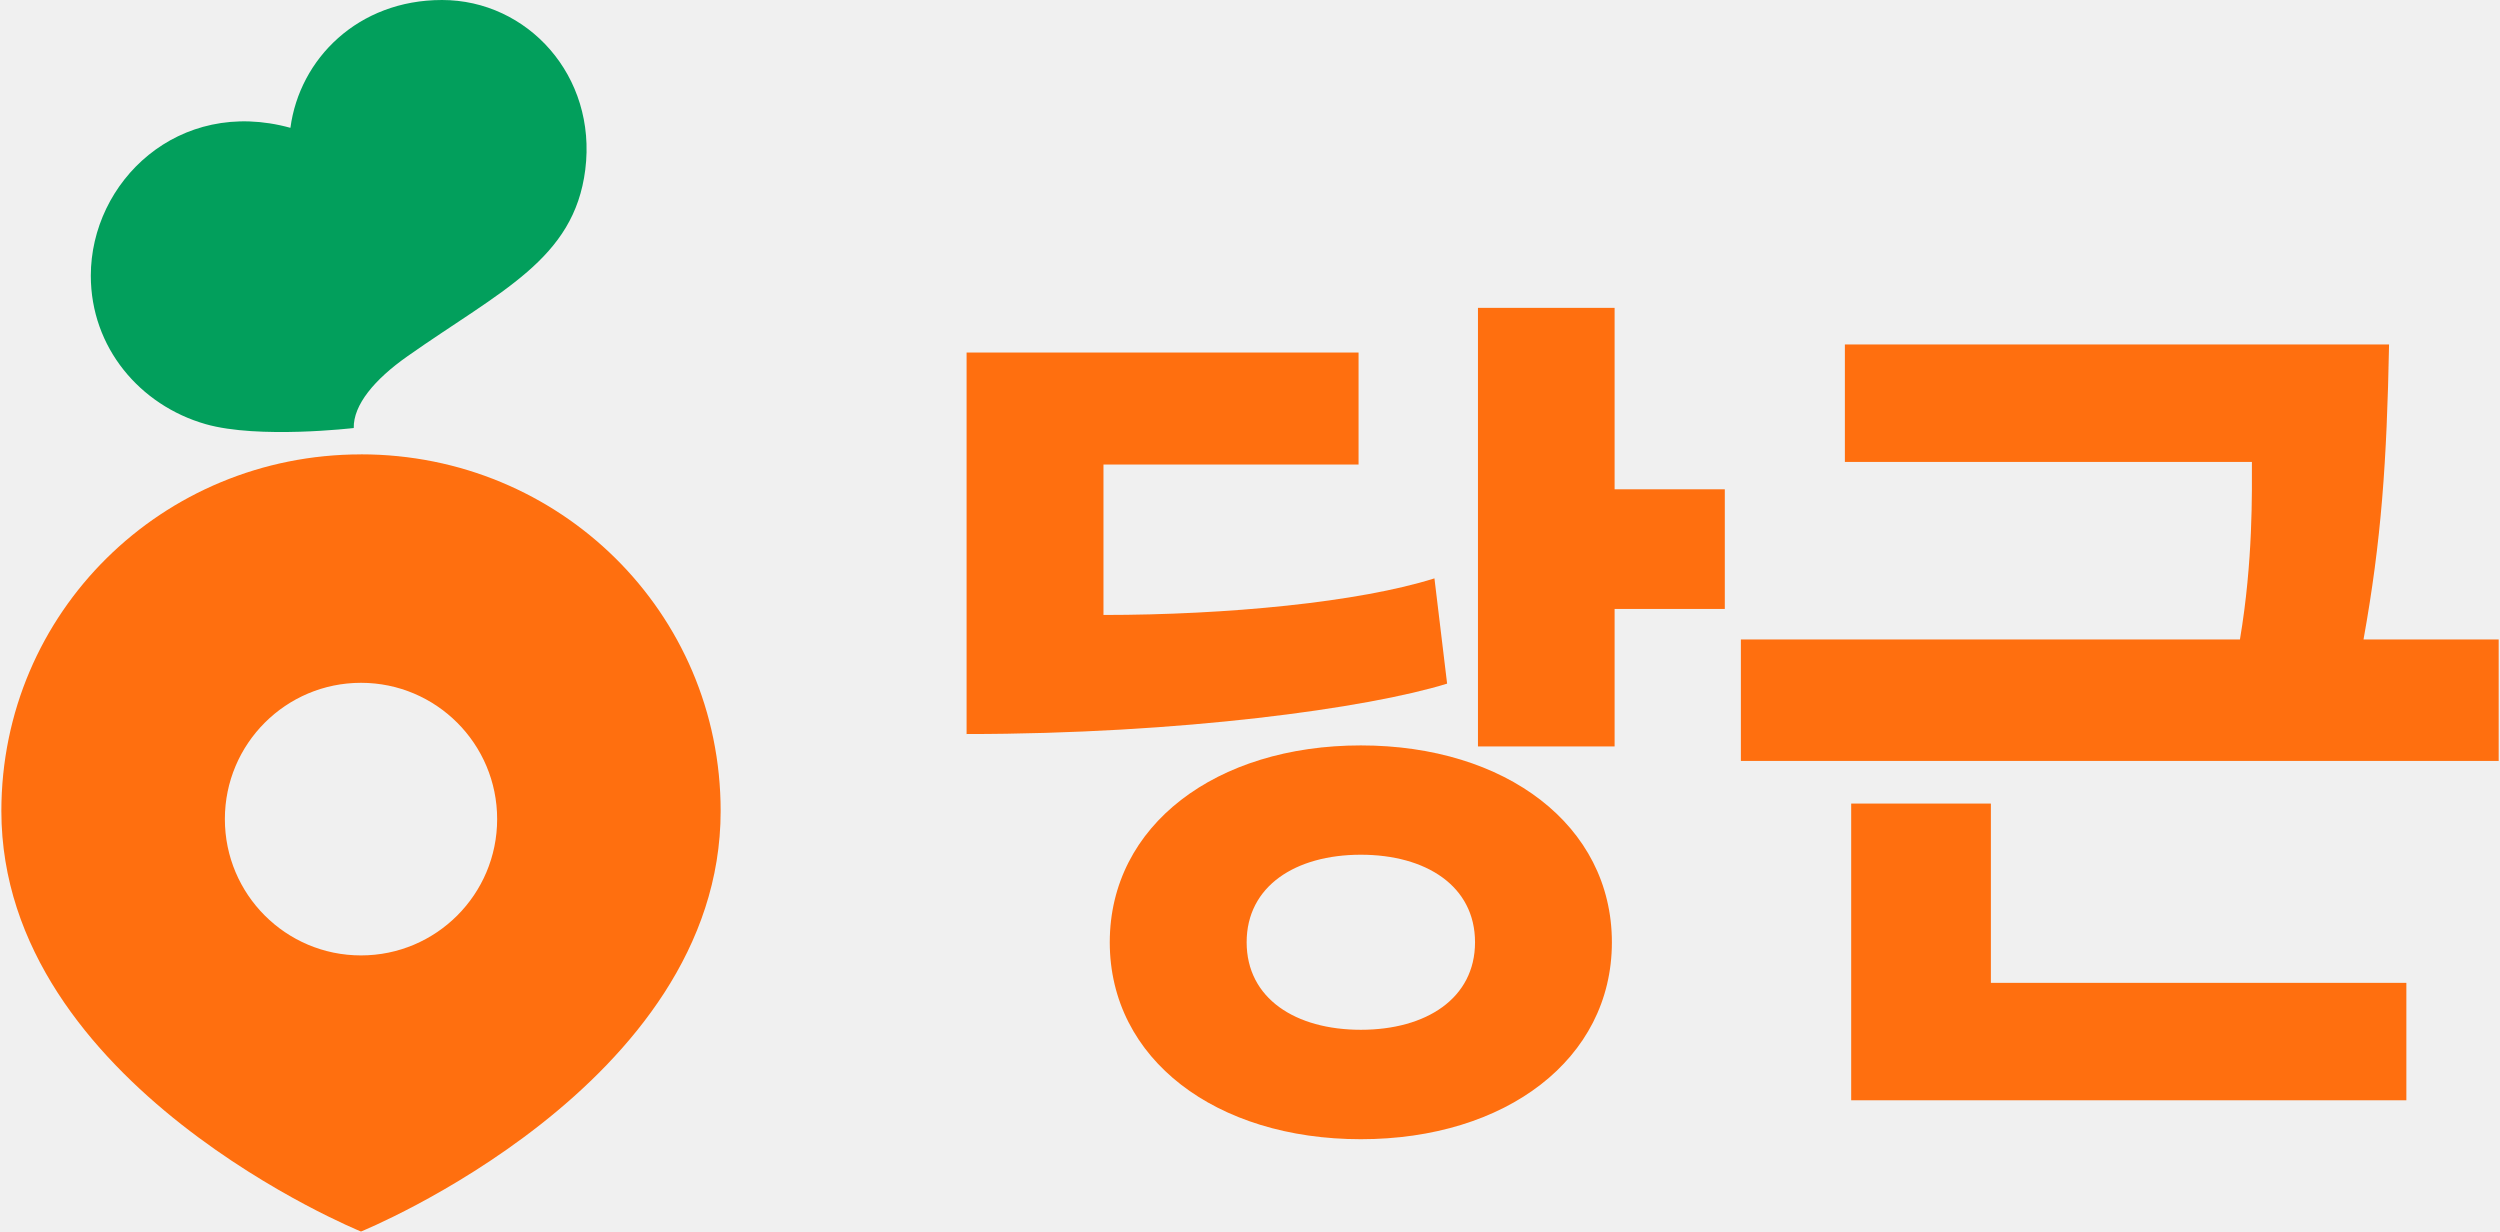
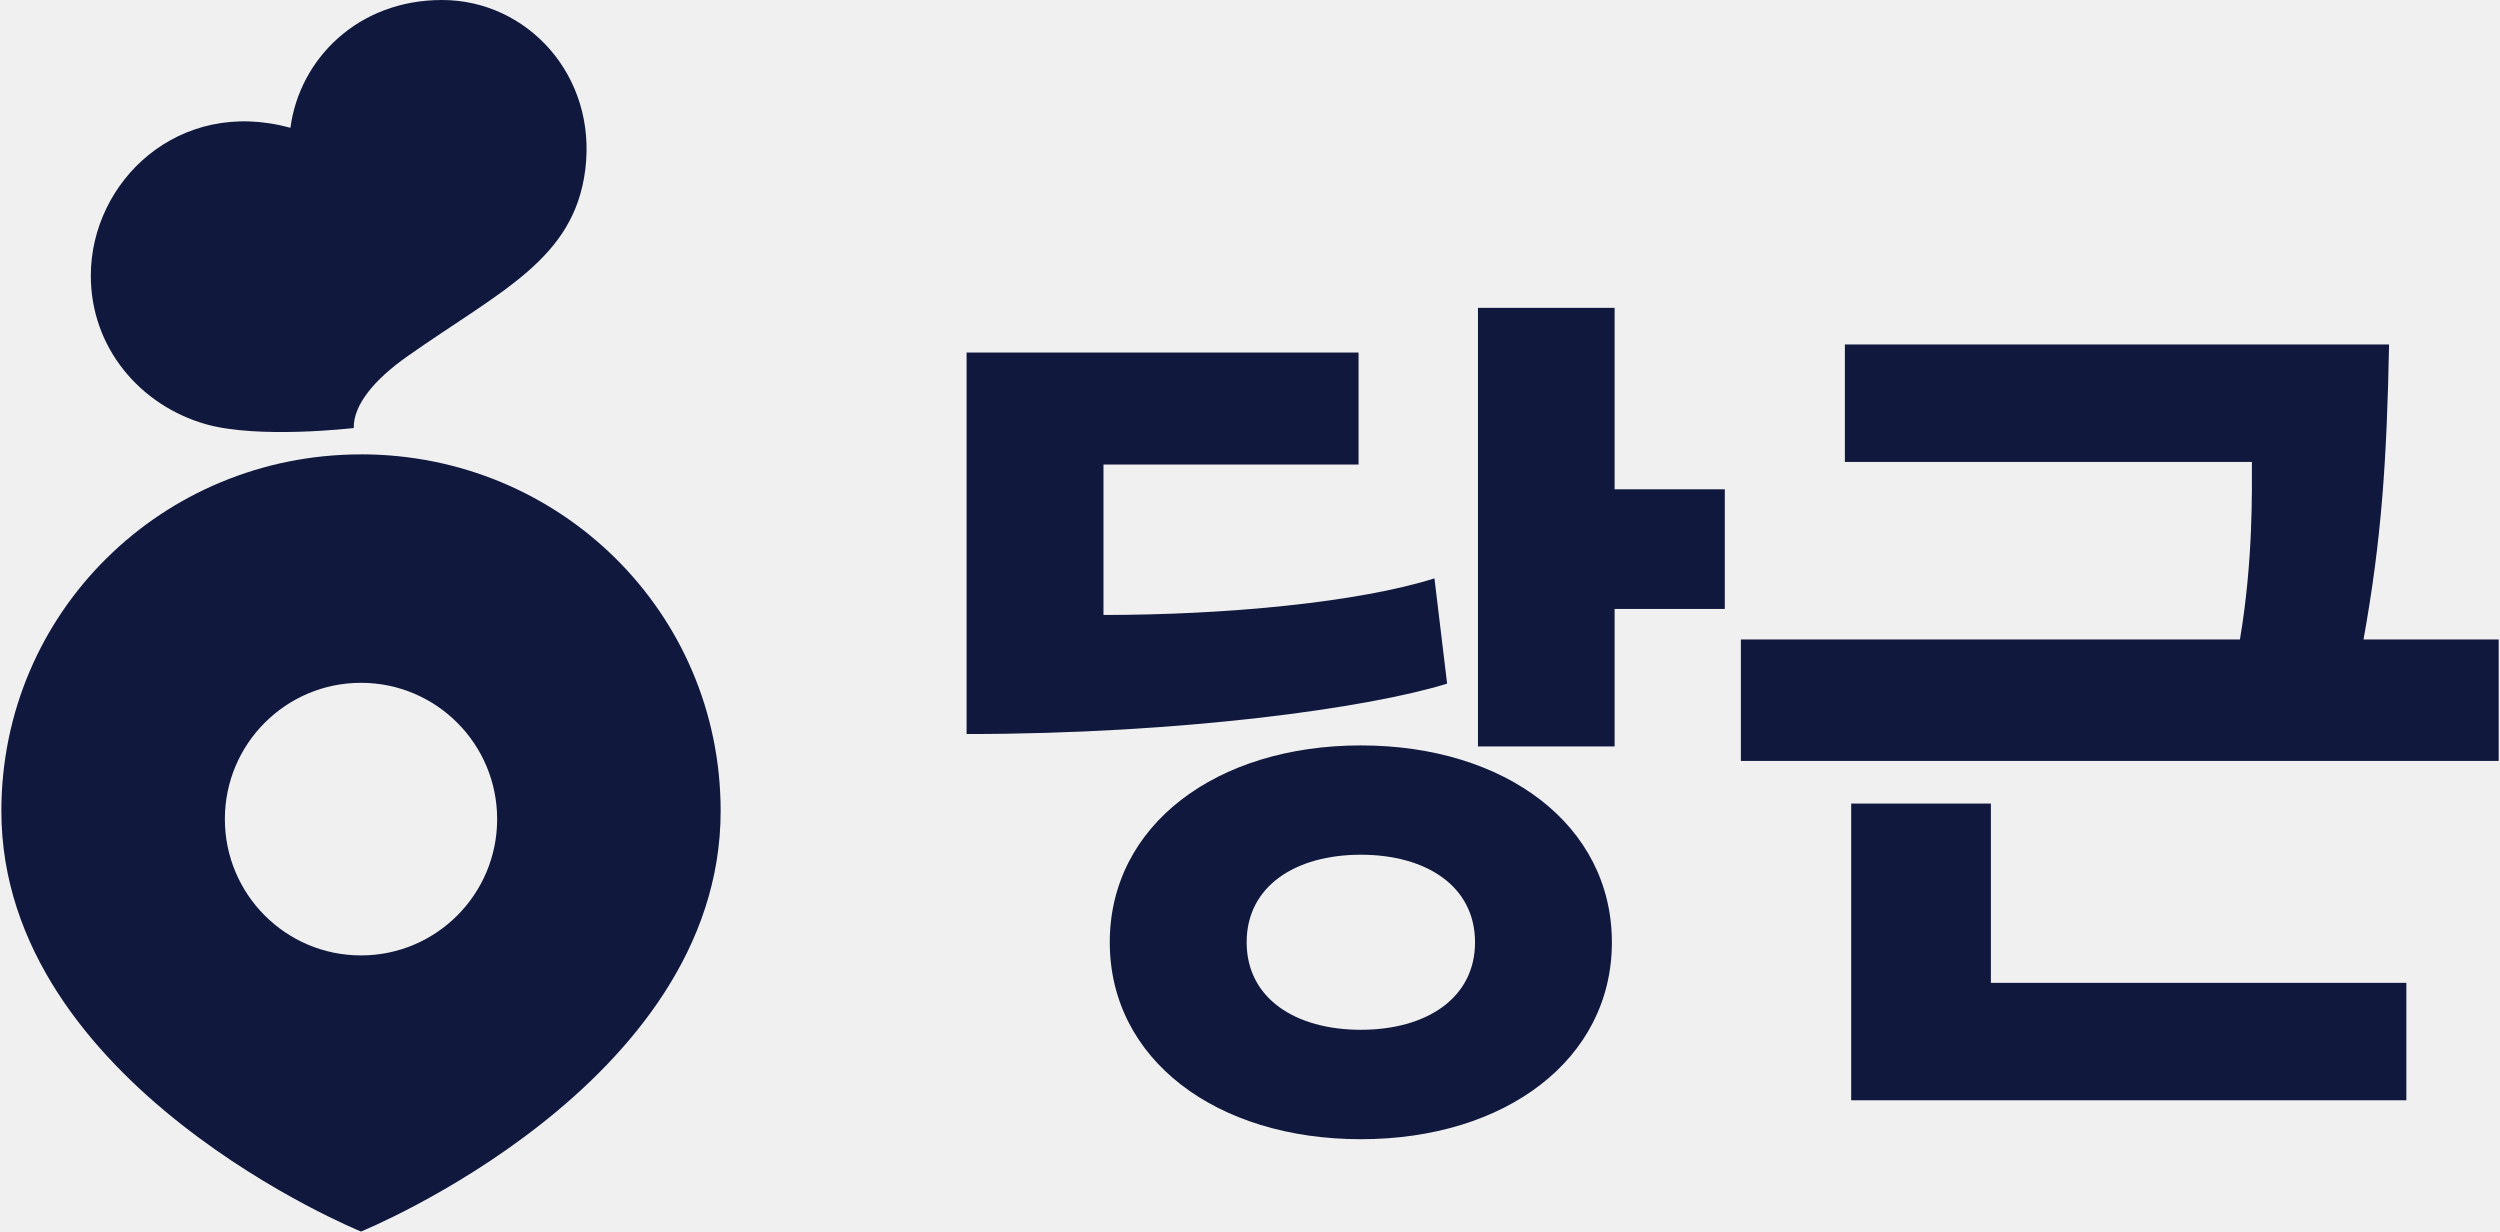
<svg xmlns="http://www.w3.org/2000/svg" width="203" height="100" viewBox="74.5 43 109.5 54" fill="none">
  <g clip-path="url(#clip0_1_827)">
-     <path d="M90.269 62.924C81.561 62.924 74.5 69.842 74.5 78.562C74.5 90.619 90.313 97.017 90.269 97C90.226 97.017 106.039 90.619 106.039 78.562C106.039 69.842 98.978 62.922 90.269 62.922V62.924ZM90.269 84.893C86.973 84.893 84.3 82.217 84.3 78.916C84.3 75.616 86.973 72.94 90.269 72.94C93.566 72.94 96.239 75.616 96.239 78.916C96.239 82.217 93.566 84.893 90.269 84.893Z" fill="#FF6F0F" />
-     <path d="M93.821 43C90.14 43 87.578 45.575 87.174 48.605C82.266 47.248 78.422 50.97 78.422 55.091C78.422 58.234 80.573 60.772 83.455 61.597C85.776 62.261 89.951 61.768 89.951 61.768C89.929 60.753 90.863 59.636 92.304 58.623C96.401 55.737 99.609 54.377 100.103 50.441C100.622 46.326 97.57 43 93.821 43Z" fill="#029F5C" />
-     <path d="M137.339 68.36C134.008 69.41 128.242 69.965 122.825 69.965V63.369H134.01V58.457H116.823V75.186C126.222 75.186 134.429 74.05 137.893 72.976L137.337 68.358L137.339 68.36Z" fill="#FF6F0F" />
-     <path d="M145.237 56.499H139.246V75.73H145.237V69.701H150.069V64.455H145.237V56.499Z" fill="#FF6F0F" />
-     <path d="M134.11 75.685C127.763 75.685 123.101 79.188 123.101 84.318C123.101 89.448 127.761 92.952 134.11 92.952C140.458 92.952 145.118 89.448 145.118 84.318C145.118 79.188 140.458 75.685 134.11 75.685ZM134.11 88.154C131.247 88.154 129.103 86.781 129.103 84.316C129.103 81.851 131.249 80.478 134.11 80.478C136.97 80.478 139.117 81.851 139.117 84.316C139.117 86.781 136.97 88.154 134.11 88.154Z" fill="#FF6F0F" />
-     <path d="M161.736 78.235H155.611V91.245H179.954V86.096H161.736V78.235Z" fill="#FF6F0F" />
-     <path d="M179.194 58.104H155.334V63.254H173.181C173.181 64.532 173.24 67.582 172.657 71.038H150.774V76.365H184.002V71.038H178.076C178.861 66.671 179.096 63.267 179.196 58.104H179.194Z" fill="#FF6F0F" />
+     <path d="M90.269 62.924C81.561 62.924 74.5 69.842 74.5 78.562C74.5 90.619 90.313 97.017 90.269 97C90.226 97.017 106.039 90.619 106.039 78.562C106.039 69.842 98.978 62.922 90.269 62.922V62.924ZM90.269 84.893C86.973 84.893 84.3 82.217 84.3 78.916C84.3 75.616 86.973 72.94 90.269 72.94C93.566 72.94 96.239 75.616 96.239 78.916C96.239 82.217 93.566 84.893 90.269 84.893Z" fill="#10183D" />
+     <path d="M93.821 43C90.14 43 87.578 45.575 87.174 48.605C82.266 47.248 78.422 50.97 78.422 55.091C78.422 58.234 80.573 60.772 83.455 61.597C85.776 62.261 89.951 61.768 89.951 61.768C89.929 60.753 90.863 59.636 92.304 58.623C96.401 55.737 99.609 54.377 100.103 50.441C100.622 46.326 97.57 43 93.821 43Z" fill="#10183D" />
+     <path d="M137.339 68.36C134.008 69.41 128.242 69.965 122.825 69.965V63.369H134.01V58.457H116.823V75.186C126.222 75.186 134.429 74.05 137.893 72.976L137.337 68.358L137.339 68.36Z" fill="#10183D" />
+     <path d="M145.237 56.499H139.246V75.73H145.237V69.701H150.069V64.455H145.237V56.499Z" fill="#10183D" />
+     <path d="M134.11 75.685C127.763 75.685 123.101 79.188 123.101 84.318C123.101 89.448 127.761 92.952 134.11 92.952C140.458 92.952 145.118 89.448 145.118 84.318C145.118 79.188 140.458 75.685 134.11 75.685ZM134.11 88.154C131.247 88.154 129.103 86.781 129.103 84.316C129.103 81.851 131.249 80.478 134.11 80.478C136.97 80.478 139.117 81.851 139.117 84.316C139.117 86.781 136.97 88.154 134.11 88.154Z" fill="#10183D" />
+     <path d="M161.736 78.235H155.611V91.245H179.954V86.096H161.736V78.235Z" fill="#10183D" />
+     <path d="M179.194 58.104H155.334V63.254H173.181C173.181 64.532 173.24 67.582 172.657 71.038H150.774V76.365H184.002V71.038H178.076C178.861 66.671 179.096 63.267 179.196 58.104H179.194Z" fill="#10183D" />
  </g>
  <defs>
    <clipPath id="clip0_1_827">
      <rect width="109.5" height="54" fill="white" transform="translate(74.5 43)" />
    </clipPath>
  </defs>
</svg>
